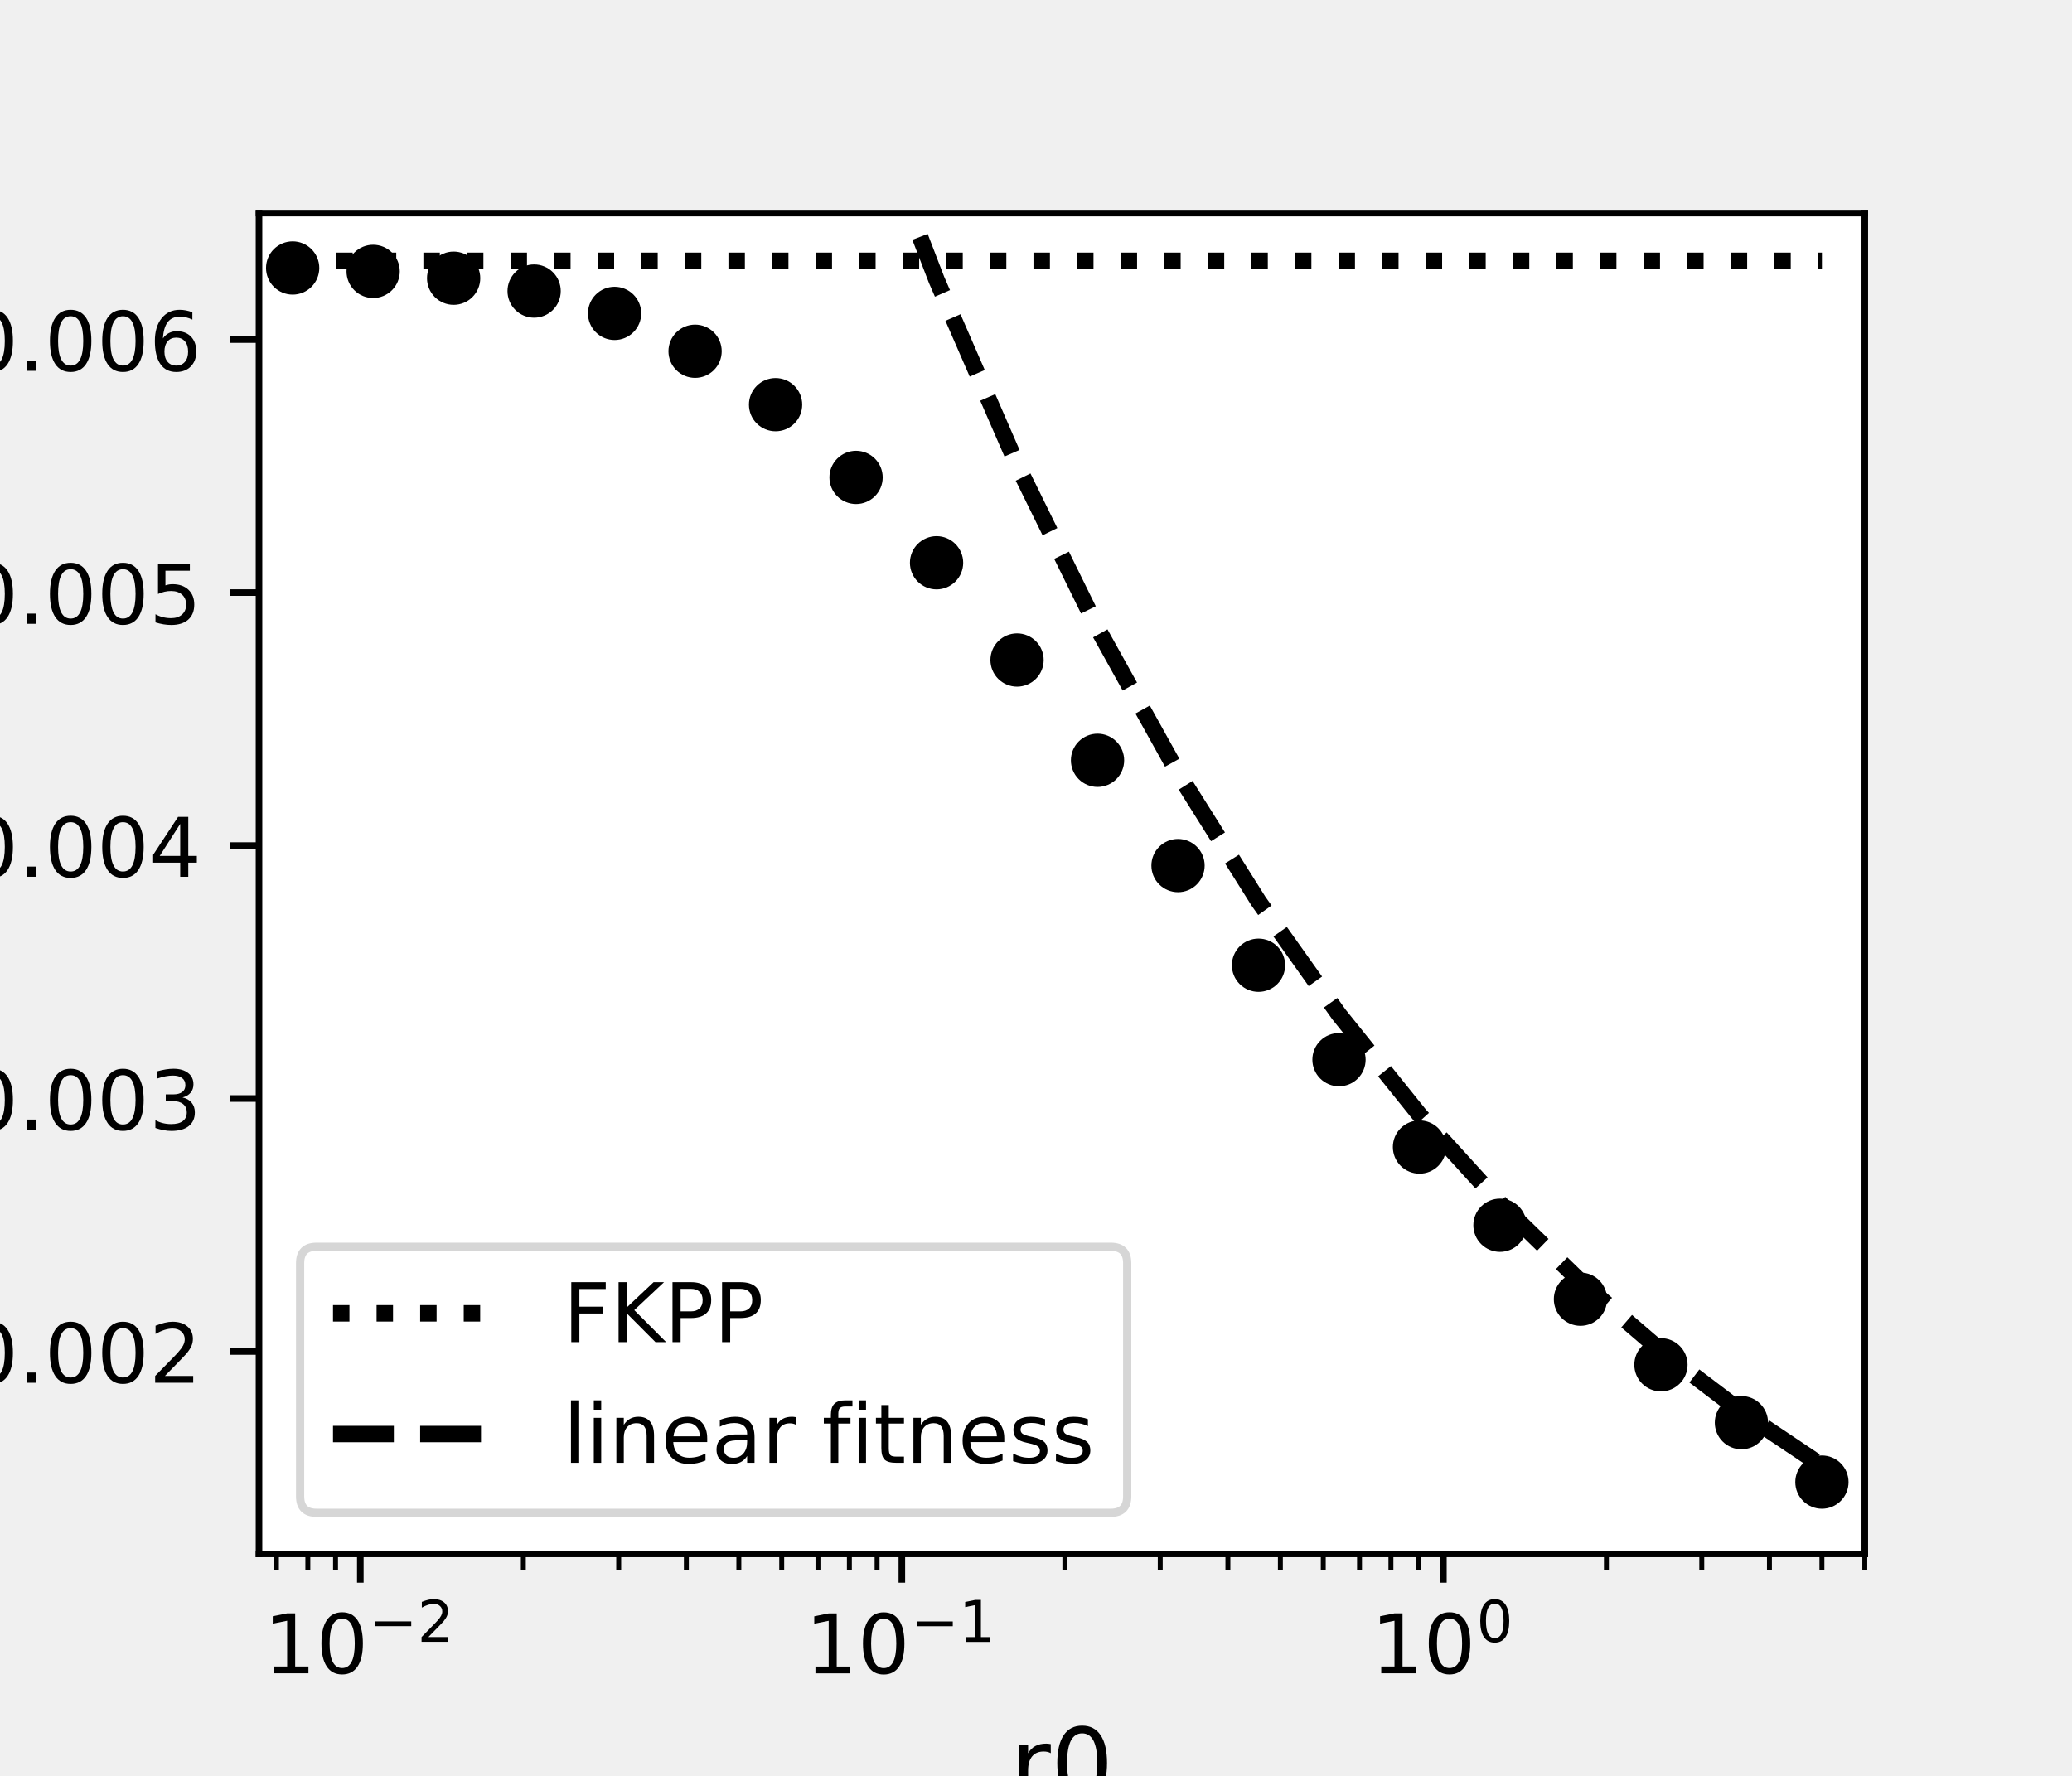
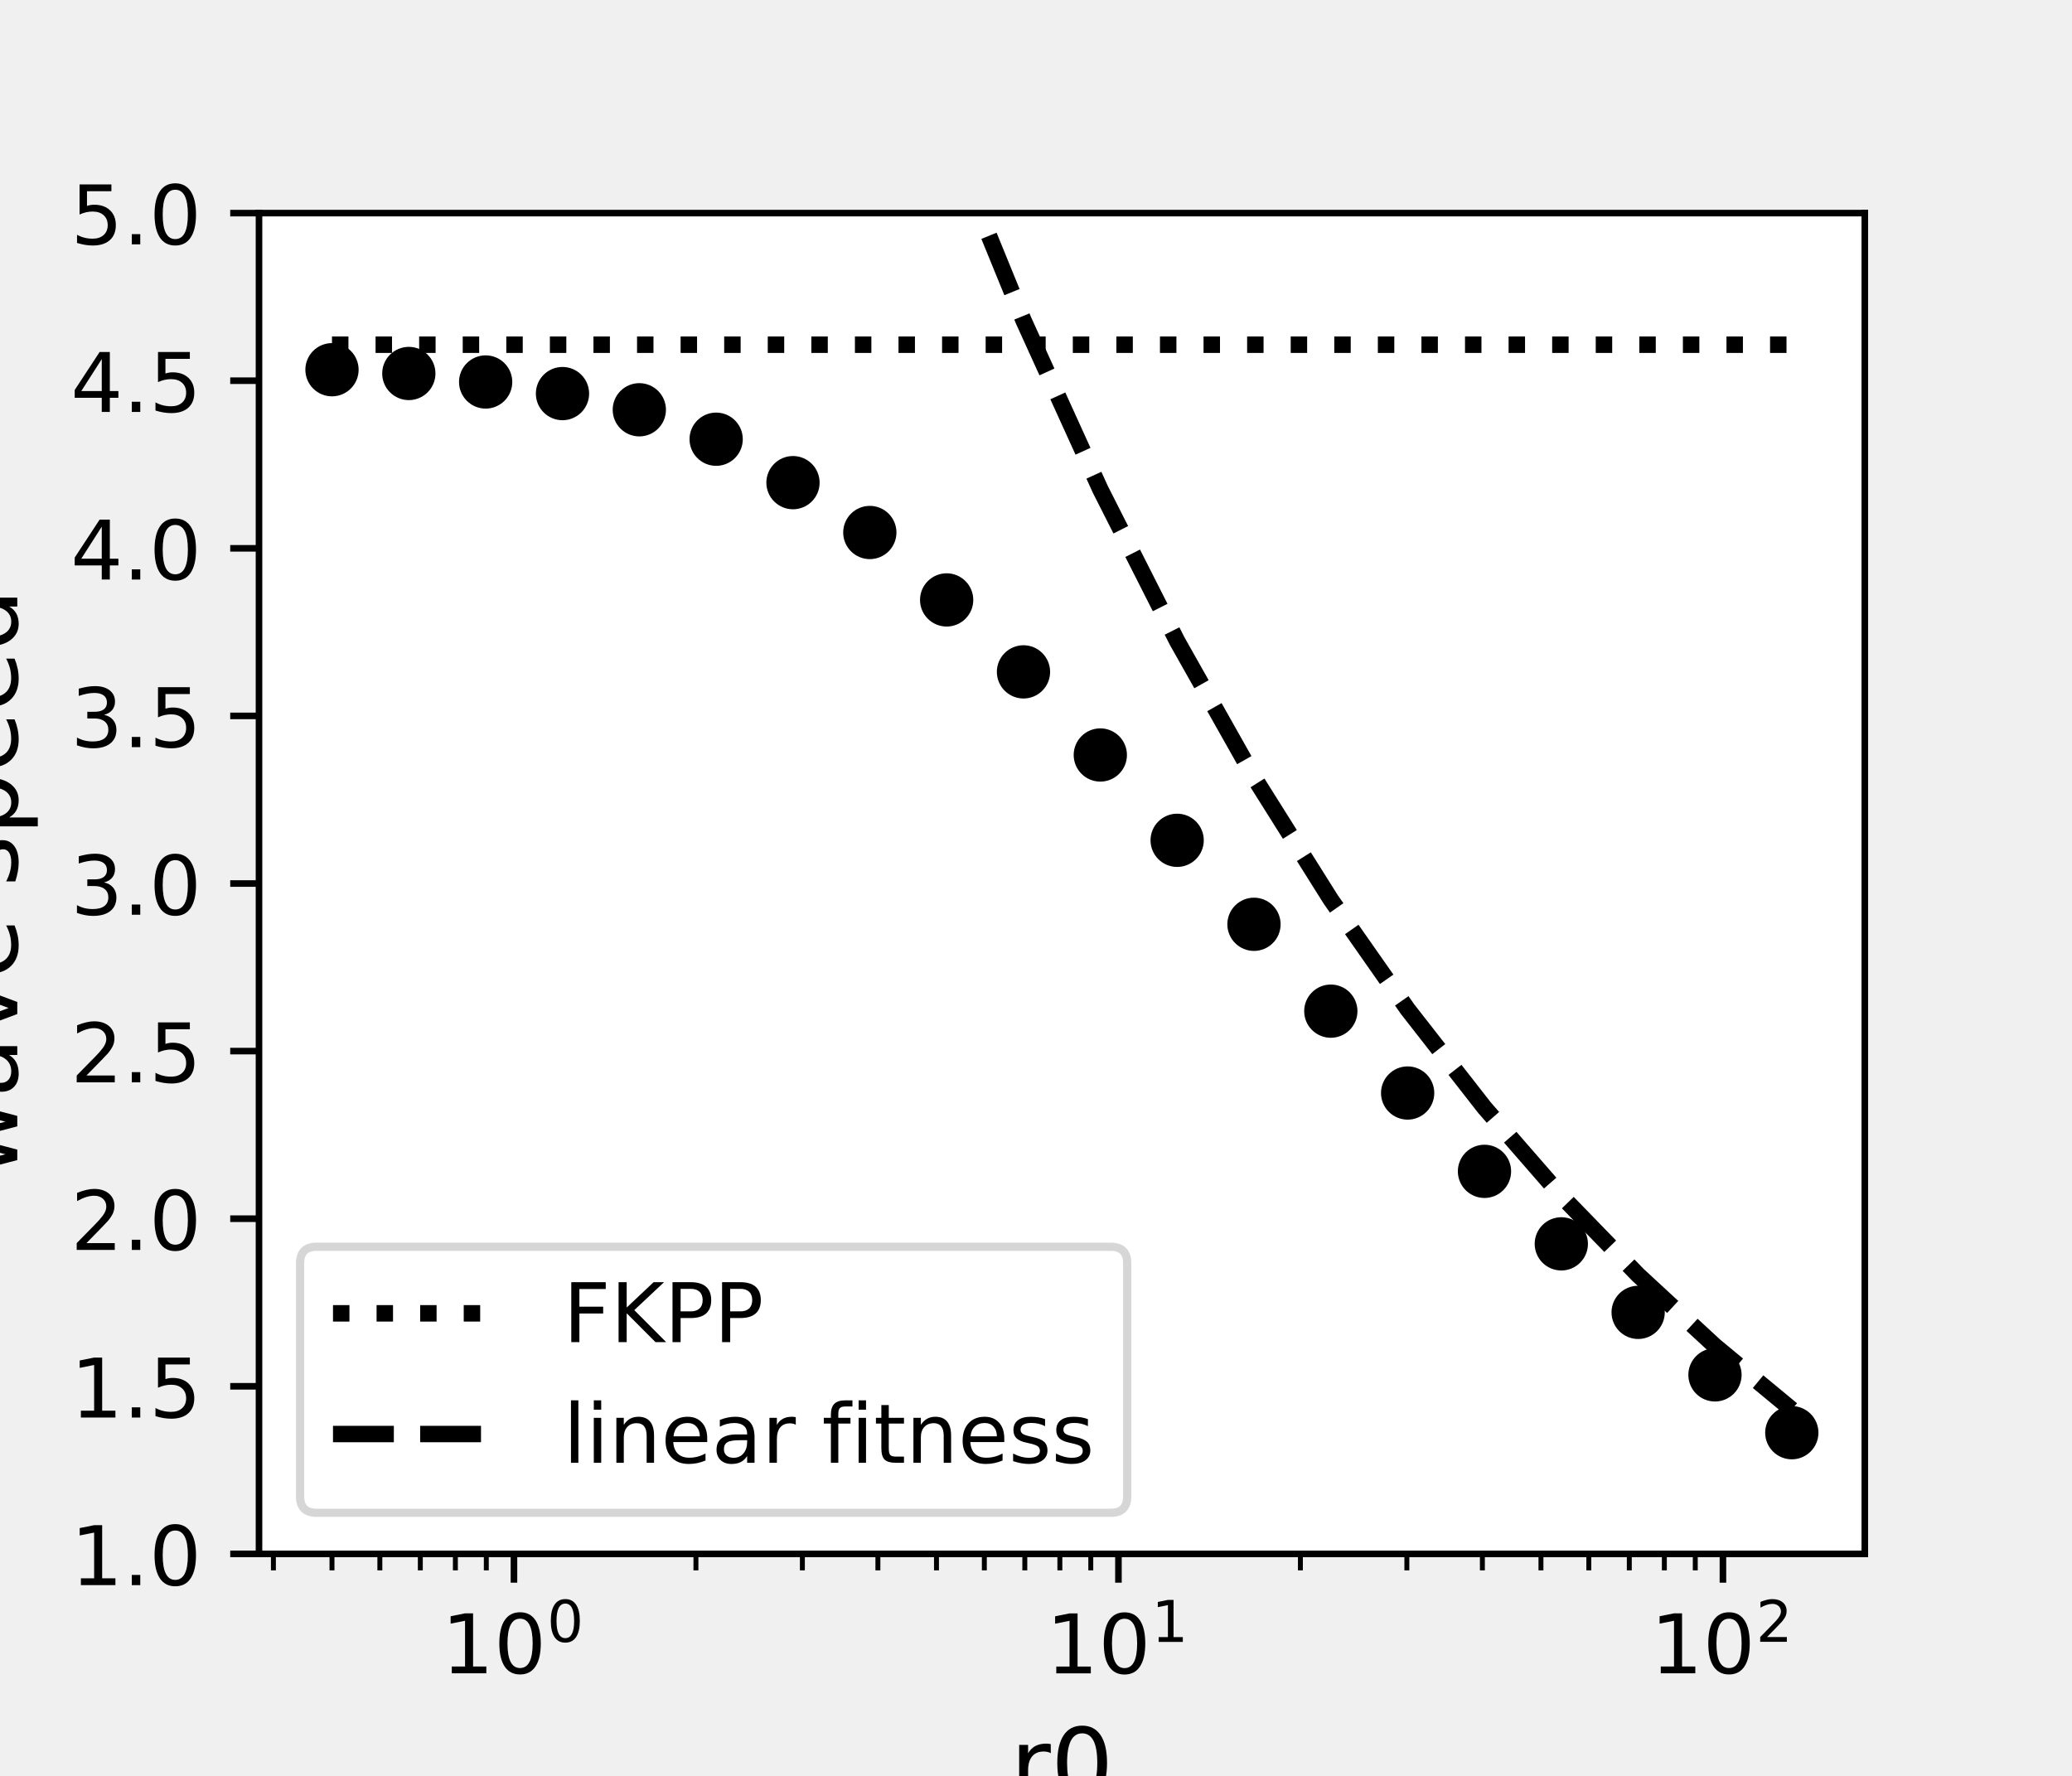
<svg xmlns="http://www.w3.org/2000/svg" xmlns:xlink="http://www.w3.org/1999/xlink" height="216pt" version="1.1" viewBox="0 0 252 216" width="252pt">
  <defs>
    <style type="text/css">*{stroke-linecap:butt;stroke-linejoin:round;}</style>
  </defs>
  <g id="figure_1">
    <g id="patch_1">
      <path d="M 0 216  L 252 216  L 252 0  L 0 0  z " style="fill:none;" />
    </g>
    <g id="axes_1">
      <g id="patch_2">
        <path d="M 31.5 189  L 226.8 189  L 226.8 25.92  L 31.5 25.92  z " style="fill:#ffffff;" />
      </g>
      <g id="PathCollection_1">
        <defs>
-           <path d="M 0 2.739  C 0.726 2.739 1.423 2.45 1.936 1.936  C 2.45 1.423 2.739 0.726 2.739 0  C 2.739 -0.726 2.45 -1.423 1.936 -1.936  C 1.423 -2.45 0.726 -2.739 0 -2.739  C -0.726 -2.739 -1.423 -2.45 -1.936 -1.936  C -2.45 -1.423 -2.739 -0.726 -2.739 0  C -2.739 0.726 -2.45 1.423 -1.936 1.936  C -1.423 2.45 -0.726 2.739 0 2.739  z " id="m066ac7d6ec" style="stroke:#000000;" />
+           <path d="M 0 2.739  C 0.726 2.739 1.423 2.45 1.936 1.936  C 2.45 1.423 2.739 0.726 2.739 0  C 2.739 -0.726 2.45 -1.423 1.936 -1.936  C 1.423 -2.45 0.726 -2.739 0 -2.739  C -0.726 -2.739 -1.423 -2.45 -1.936 -1.936  C -2.45 -1.423 -2.739 -0.726 -2.739 0  C -2.739 0.726 -2.45 1.423 -1.936 1.936  C -1.423 2.45 -0.726 2.739 0 2.739  z " id="m88964e25dc" style="stroke:#000000;" />
        </defs>
-         <g clip-path="url(#pf68448a3b3)">
-           <use style="stroke:#000000;" x="35.593" xlink:href="#m066ac7d6ec" y="32.596" />
-           <use style="stroke:#000000;" x="45.382" xlink:href="#m066ac7d6ec" y="33.01" />
-           <use style="stroke:#000000;" x="55.171" xlink:href="#m066ac7d6ec" y="33.839" />
-           <use style="stroke:#000000;" x="64.96" xlink:href="#m066ac7d6ec" y="35.403" />
-           <use style="stroke:#000000;" x="74.749" xlink:href="#m066ac7d6ec" y="38.118" />
-           <use style="stroke:#000000;" x="84.538" xlink:href="#m066ac7d6ec" y="42.723" />
-           <use style="stroke:#000000;" x="94.327" xlink:href="#m066ac7d6ec" y="49.22" />
-           <use style="stroke:#000000;" x="104.116" xlink:href="#m066ac7d6ec" y="58.068" />
-           <use style="stroke:#000000;" x="113.906" xlink:href="#m066ac7d6ec" y="68.45" />
-           <use style="stroke:#000000;" x="123.695" xlink:href="#m066ac7d6ec" y="80.277" />
-           <use style="stroke:#000000;" x="133.484" xlink:href="#m066ac7d6ec" y="92.476" />
-           <use style="stroke:#000000;" x="143.273" xlink:href="#m066ac7d6ec" y="105.281" />
-           <use style="stroke:#000000;" x="153.062" xlink:href="#m066ac7d6ec" y="117.401" />
-           <use style="stroke:#000000;" x="162.851" xlink:href="#m066ac7d6ec" y="128.888" />
-           <use style="stroke:#000000;" x="172.64" xlink:href="#m066ac7d6ec" y="139.515" />
-           <use style="stroke:#000000;" x="182.429" xlink:href="#m066ac7d6ec" y="149.028" />
-           <use style="stroke:#000000;" x="192.218" xlink:href="#m066ac7d6ec" y="158.021" />
-           <use style="stroke:#000000;" x="202.007" xlink:href="#m066ac7d6ec" y="165.997" />
-           <use style="stroke:#000000;" x="211.796" xlink:href="#m066ac7d6ec" y="173.037" />
-           <use style="stroke:#000000;" x="221.585" xlink:href="#m066ac7d6ec" y="180.268" />
+         <g clip-path="url(#p56be1166a9)">
+           <use style="stroke:#000000;" x="40.377" xlink:href="#m88964e25dc" y="44.969" />
+           <use style="stroke:#000000;" x="49.722" xlink:href="#m88964e25dc" y="45.427" />
+           <use style="stroke:#000000;" x="59.066" xlink:href="#m88964e25dc" y="46.46" />
+           <use style="stroke:#000000;" x="68.411" xlink:href="#m88964e25dc" y="47.872" />
+           <use style="stroke:#000000;" x="77.755" xlink:href="#m88964e25dc" y="49.841" />
+           <use style="stroke:#000000;" x="87.1" xlink:href="#m88964e25dc" y="53.421" />
+           <use style="stroke:#000000;" x="96.444" xlink:href="#m88964e25dc" y="58.705" />
+           <use style="stroke:#000000;" x="105.789" xlink:href="#m88964e25dc" y="64.768" />
+           <use style="stroke:#000000;" x="115.133" xlink:href="#m88964e25dc" y="72.968" />
+           <use style="stroke:#000000;" x="124.478" xlink:href="#m88964e25dc" y="81.72" />
+           <use style="stroke:#000000;" x="133.822" xlink:href="#m88964e25dc" y="91.829" />
+           <use style="stroke:#000000;" x="143.167" xlink:href="#m88964e25dc" y="102.207" />
+           <use style="stroke:#000000;" x="152.511" xlink:href="#m88964e25dc" y="112.422" />
+           <use style="stroke:#000000;" x="161.856" xlink:href="#m88964e25dc" y="122.987" />
+           <use style="stroke:#000000;" x="171.2" xlink:href="#m88964e25dc" y="132.943" />
+           <use style="stroke:#000000;" x="180.545" xlink:href="#m88964e25dc" y="142.471" />
+           <use style="stroke:#000000;" x="189.889" xlink:href="#m88964e25dc" y="151.29" />
+           <use style="stroke:#000000;" x="199.234" xlink:href="#m88964e25dc" y="159.623" />
+           <use style="stroke:#000000;" x="208.578" xlink:href="#m88964e25dc" y="167.226" />
+           <use style="stroke:#000000;" x="217.923" xlink:href="#m88964e25dc" y="174.259" />
        </g>
      </g>
      <g id="matplotlib.axis_1">
        <g id="xtick_1">
          <g id="line2d_1">
            <defs>
-               <path d="M 0 0  L 0 3.5  " id="m2933ad5d1d" style="stroke:#000000;stroke-width:0.8;" />
-             </defs>
-             <g>
-               <use style="stroke:#000000;stroke-width:0.8;" x="43.822" xlink:href="#m2933ad5d1d" y="189" />
+               <path d="M 0 0  L 0 3.5  " id="m714f8bf150" style="stroke:#000000;stroke-width:0.8;" />
+             </defs>
+             <g>
+               <use style="stroke:#000000;stroke-width:0.8;" x="62.509" xlink:href="#m714f8bf150" y="189" />
            </g>
          </g>
          <g id="text_1">
-             <g transform="translate(32.07212 203.5984)scale(0.1 -0.1)">
+             <g transform="translate(53.70858 203.5984)scale(0.1 -0.1)">
              <defs>
                <path d="M 12.406 8.297  L 28.516 8.297  L 28.516 63.922  L 10.984 60.406  L 10.984 69.391  L 28.422 72.906  L 38.281 72.906  L 38.281 8.297  L 54.391 8.297  L 54.391 0  L 12.406 0  z " id="DejaVuSans-49" />
                <path d="M 31.781 66.406  Q 24.172 66.406 20.328 58.906  Q 16.5 51.422 16.5 36.375  Q 16.5 21.391 20.328 13.891  Q 24.172 6.391 31.781 6.391  Q 39.453 6.391 43.281 13.891  Q 47.125 21.391 47.125 36.375  Q 47.125 51.422 43.281 58.906  Q 39.453 66.406 31.781 66.406  z M 31.781 74.219  Q 44.047 74.219 50.516 64.516  Q 56.984 54.828 56.984 36.375  Q 56.984 17.969 50.516 8.266  Q 44.047 -1.422 31.781 -1.422  Q 19.531 -1.422 13.062 8.266  Q 6.594 17.969 6.594 36.375  Q 6.594 54.828 13.062 64.516  Q 19.531 74.219 31.781 74.219  z " id="DejaVuSans-48" />
-                 <path d="M 10.594 35.5  L 73.188 35.5  L 73.188 27.203  L 10.594 27.203  z " id="DejaVuSans-8722" />
+               </defs>
+               <use transform="translate(0 0.765625)" xlink:href="#DejaVuSans-49" />
+               <use transform="translate(63.62305 0.765625)" xlink:href="#DejaVuSans-48" />
+               <use transform="translate(128.2031 39.04688)scale(0.7)" xlink:href="#DejaVuSans-48" />
+             </g>
+           </g>
+         </g>
+         <g id="xtick_2">
+           <g id="line2d_2">
+             <g>
+               <use style="stroke:#000000;stroke-width:0.8;" x="136.027" xlink:href="#m714f8bf150" y="189" />
+             </g>
+           </g>
+           <g id="text_2">
+             <g transform="translate(127.2272 203.5984)scale(0.1 -0.1)">
+               <use transform="translate(0 0.684375)" xlink:href="#DejaVuSans-49" />
+               <use transform="translate(63.62305 0.684375)" xlink:href="#DejaVuSans-48" />
+               <use transform="translate(128.2031 38.96563)scale(0.7)" xlink:href="#DejaVuSans-49" />
+             </g>
+           </g>
+         </g>
+         <g id="xtick_3">
+           <g id="line2d_3">
+             <g>
+               <use style="stroke:#000000;stroke-width:0.8;" x="209.546" xlink:href="#m714f8bf150" y="189" />
+             </g>
+           </g>
+           <g id="text_3">
+             <g transform="translate(200.7458 203.5984)scale(0.1 -0.1)">
+               <defs>
                <path d="M 19.188 8.297  L 53.609 8.297  L 53.609 0  L 7.328 0  L 7.328 8.297  Q 12.938 14.109 22.625 23.891  Q 32.328 33.688 34.812 36.531  Q 39.547 41.844 41.422 45.531  Q 43.312 49.219 43.312 52.781  Q 43.312 58.594 39.234 62.25  Q 35.156 65.922 28.609 65.922  Q 23.969 65.922 18.812 64.312  Q 13.672 62.703 7.812 59.422  L 7.812 69.391  Q 13.766 71.781 18.938 73  Q 24.125 74.219 28.422 74.219  Q 39.75 74.219 46.484 68.547  Q 53.219 62.891 53.219 53.422  Q 53.219 48.922 51.531 44.891  Q 49.859 40.875 45.406 35.406  Q 44.188 33.984 37.641 27.219  Q 31.109 20.453 19.188 8.297  z " id="DejaVuSans-50" />
              </defs>
              <use transform="translate(0 0.765625)" xlink:href="#DejaVuSans-49" />
              <use transform="translate(63.62305 0.765625)" xlink:href="#DejaVuSans-48" />
-               <use transform="translate(128.2031 39.04688)scale(0.7)" xlink:href="#DejaVuSans-8722" />
-               <use transform="translate(186.8555 39.04688)scale(0.7)" xlink:href="#DejaVuSans-50" />
-             </g>
-           </g>
-         </g>
-         <g id="xtick_2">
-           <g id="line2d_2">
-             <g>
-               <use style="stroke:#000000;stroke-width:0.8;" x="109.685" xlink:href="#m2933ad5d1d" y="189" />
-             </g>
-           </g>
-           <g id="text_2">
-             <g transform="translate(97.9353 203.5984)scale(0.1 -0.1)">
-               <use transform="translate(0 0.684375)" xlink:href="#DejaVuSans-49" />
-               <use transform="translate(63.62305 0.684375)" xlink:href="#DejaVuSans-48" />
-               <use transform="translate(128.2031 38.96563)scale(0.7)" xlink:href="#DejaVuSans-8722" />
-               <use transform="translate(186.8555 38.96563)scale(0.7)" xlink:href="#DejaVuSans-49" />
-             </g>
-           </g>
-         </g>
-         <g id="xtick_3">
-           <g id="line2d_3">
-             <g>
-               <use style="stroke:#000000;stroke-width:0.8;" x="175.548" xlink:href="#m2933ad5d1d" y="189" />
-             </g>
-           </g>
-           <g id="text_3">
-             <g transform="translate(166.7485 203.5984)scale(0.1 -0.1)">
-               <use transform="translate(0 0.765625)" xlink:href="#DejaVuSans-49" />
-               <use transform="translate(63.62305 0.765625)" xlink:href="#DejaVuSans-48" />
-               <use transform="translate(128.2031 39.04688)scale(0.7)" xlink:href="#DejaVuSans-48" />
+               <use transform="translate(128.2031 39.04688)scale(0.7)" xlink:href="#DejaVuSans-50" />
            </g>
          </g>
        </g>
        <g id="xtick_4">
          <g id="line2d_4">
            <defs>
-               <path d="M 0 0  L 0 2  " id="m1bad11c8d9" style="stroke:#000000;stroke-width:0.6;" />
-             </defs>
-             <g>
-               <use style="stroke:#000000;stroke-width:0.6;" x="33.62" xlink:href="#m1bad11c8d9" y="189" />
+               <path d="M 0 0  L 0 2  " id="m889ccbedcf" style="stroke:#000000;stroke-width:0.6;" />
+             </defs>
+             <g>
+               <use style="stroke:#000000;stroke-width:0.6;" x="33.253" xlink:href="#m889ccbedcf" y="189" />
            </g>
          </g>
        </g>
        <g id="xtick_5">
          <g id="line2d_5">
            <g>
-               <use style="stroke:#000000;stroke-width:0.6;" x="37.439" xlink:href="#m1bad11c8d9" y="189" />
+               <use style="stroke:#000000;stroke-width:0.6;" x="40.377" xlink:href="#m889ccbedcf" y="189" />
            </g>
          </g>
        </g>
        <g id="xtick_6">
          <g id="line2d_6">
            <g>
-               <use style="stroke:#000000;stroke-width:0.6;" x="40.808" xlink:href="#m1bad11c8d9" y="189" />
+               <use style="stroke:#000000;stroke-width:0.6;" x="46.199" xlink:href="#m889ccbedcf" y="189" />
            </g>
          </g>
        </g>
        <g id="xtick_7">
          <g id="line2d_7">
            <g>
-               <use style="stroke:#000000;stroke-width:0.6;" x="63.649" xlink:href="#m1bad11c8d9" y="189" />
+               <use style="stroke:#000000;stroke-width:0.6;" x="51.12" xlink:href="#m889ccbedcf" y="189" />
            </g>
          </g>
        </g>
        <g id="xtick_8">
          <g id="line2d_8">
            <g>
-               <use style="stroke:#000000;stroke-width:0.6;" x="75.247" xlink:href="#m1bad11c8d9" y="189" />
+               <use style="stroke:#000000;stroke-width:0.6;" x="55.384" xlink:href="#m889ccbedcf" y="189" />
            </g>
          </g>
        </g>
        <g id="xtick_9">
          <g id="line2d_9">
            <g>
-               <use style="stroke:#000000;stroke-width:0.6;" x="83.476" xlink:href="#m1bad11c8d9" y="189" />
+               <use style="stroke:#000000;stroke-width:0.6;" x="59.145" xlink:href="#m889ccbedcf" y="189" />
            </g>
          </g>
        </g>
        <g id="xtick_10">
          <g id="line2d_10">
            <g>
-               <use style="stroke:#000000;stroke-width:0.6;" x="89.859" xlink:href="#m1bad11c8d9" y="189" />
+               <use style="stroke:#000000;stroke-width:0.6;" x="84.64" xlink:href="#m889ccbedcf" y="189" />
            </g>
          </g>
        </g>
        <g id="xtick_11">
          <g id="line2d_11">
            <g>
-               <use style="stroke:#000000;stroke-width:0.6;" x="95.074" xlink:href="#m1bad11c8d9" y="189" />
+               <use style="stroke:#000000;stroke-width:0.6;" x="97.586" xlink:href="#m889ccbedcf" y="189" />
            </g>
          </g>
        </g>
        <g id="xtick_12">
          <g id="line2d_12">
            <g>
-               <use style="stroke:#000000;stroke-width:0.6;" x="99.483" xlink:href="#m1bad11c8d9" y="189" />
+               <use style="stroke:#000000;stroke-width:0.6;" x="106.771" xlink:href="#m889ccbedcf" y="189" />
            </g>
          </g>
        </g>
        <g id="xtick_13">
          <g id="line2d_13">
            <g>
-               <use style="stroke:#000000;stroke-width:0.6;" x="103.303" xlink:href="#m1bad11c8d9" y="189" />
+               <use style="stroke:#000000;stroke-width:0.6;" x="113.896" xlink:href="#m889ccbedcf" y="189" />
            </g>
          </g>
        </g>
        <g id="xtick_14">
          <g id="line2d_14">
            <g>
-               <use style="stroke:#000000;stroke-width:0.6;" x="106.672" xlink:href="#m1bad11c8d9" y="189" />
+               <use style="stroke:#000000;stroke-width:0.6;" x="119.717" xlink:href="#m889ccbedcf" y="189" />
            </g>
          </g>
        </g>
        <g id="xtick_15">
          <g id="line2d_15">
            <g>
-               <use style="stroke:#000000;stroke-width:0.6;" x="129.512" xlink:href="#m1bad11c8d9" y="189" />
+               <use style="stroke:#000000;stroke-width:0.6;" x="124.639" xlink:href="#m889ccbedcf" y="189" />
            </g>
          </g>
        </g>
        <g id="xtick_16">
          <g id="line2d_16">
            <g>
-               <use style="stroke:#000000;stroke-width:0.6;" x="141.11" xlink:href="#m1bad11c8d9" y="189" />
+               <use style="stroke:#000000;stroke-width:0.6;" x="128.902" xlink:href="#m889ccbedcf" y="189" />
            </g>
          </g>
        </g>
        <g id="xtick_17">
          <g id="line2d_17">
            <g>
-               <use style="stroke:#000000;stroke-width:0.6;" x="149.339" xlink:href="#m1bad11c8d9" y="189" />
+               <use style="stroke:#000000;stroke-width:0.6;" x="132.663" xlink:href="#m889ccbedcf" y="189" />
            </g>
          </g>
        </g>
        <g id="xtick_18">
          <g id="line2d_18">
            <g>
-               <use style="stroke:#000000;stroke-width:0.6;" x="155.722" xlink:href="#m1bad11c8d9" y="189" />
+               <use style="stroke:#000000;stroke-width:0.6;" x="158.158" xlink:href="#m889ccbedcf" y="189" />
            </g>
          </g>
        </g>
        <g id="xtick_19">
          <g id="line2d_19">
            <g>
-               <use style="stroke:#000000;stroke-width:0.6;" x="160.937" xlink:href="#m1bad11c8d9" y="189" />
+               <use style="stroke:#000000;stroke-width:0.6;" x="171.104" xlink:href="#m889ccbedcf" y="189" />
            </g>
          </g>
        </g>
        <g id="xtick_20">
          <g id="line2d_20">
            <g>
-               <use style="stroke:#000000;stroke-width:0.6;" x="165.346" xlink:href="#m1bad11c8d9" y="189" />
+               <use style="stroke:#000000;stroke-width:0.6;" x="180.29" xlink:href="#m889ccbedcf" y="189" />
            </g>
          </g>
        </g>
        <g id="xtick_21">
          <g id="line2d_21">
            <g>
-               <use style="stroke:#000000;stroke-width:0.6;" x="169.166" xlink:href="#m1bad11c8d9" y="189" />
+               <use style="stroke:#000000;stroke-width:0.6;" x="187.414" xlink:href="#m889ccbedcf" y="189" />
            </g>
          </g>
        </g>
        <g id="xtick_22">
          <g id="line2d_22">
            <g>
-               <use style="stroke:#000000;stroke-width:0.6;" x="172.535" xlink:href="#m1bad11c8d9" y="189" />
+               <use style="stroke:#000000;stroke-width:0.6;" x="193.236" xlink:href="#m889ccbedcf" y="189" />
            </g>
          </g>
        </g>
        <g id="xtick_23">
          <g id="line2d_23">
            <g>
-               <use style="stroke:#000000;stroke-width:0.6;" x="195.375" xlink:href="#m1bad11c8d9" y="189" />
+               <use style="stroke:#000000;stroke-width:0.6;" x="198.158" xlink:href="#m889ccbedcf" y="189" />
            </g>
          </g>
        </g>
        <g id="xtick_24">
          <g id="line2d_24">
            <g>
-               <use style="stroke:#000000;stroke-width:0.6;" x="206.973" xlink:href="#m1bad11c8d9" y="189" />
+               <use style="stroke:#000000;stroke-width:0.6;" x="202.421" xlink:href="#m889ccbedcf" y="189" />
            </g>
          </g>
        </g>
        <g id="xtick_25">
          <g id="line2d_25">
            <g>
-               <use style="stroke:#000000;stroke-width:0.6;" x="215.202" xlink:href="#m1bad11c8d9" y="189" />
-             </g>
-           </g>
-         </g>
-         <g id="xtick_26">
-           <g id="line2d_26">
-             <g>
-               <use style="stroke:#000000;stroke-width:0.6;" x="221.585" xlink:href="#m1bad11c8d9" y="189" />
-             </g>
-           </g>
-         </g>
-         <g id="xtick_27">
-           <g id="line2d_27">
-             <g>
-               <use style="stroke:#000000;stroke-width:0.6;" x="226.8" xlink:href="#m1bad11c8d9" y="189" />
+               <use style="stroke:#000000;stroke-width:0.6;" x="206.182" xlink:href="#m889ccbedcf" y="189" />
            </g>
          </g>
        </g>
        <g id="text_4">
          <g transform="translate(122.8659 218.7962)scale(0.12 -0.12)">
            <defs>
              <path d="M 41.109 46.297  Q 39.594 47.172 37.812 47.578  Q 36.031 48 33.891 48  Q 26.266 48 22.188 43.047  Q 18.109 38.094 18.109 28.812  L 18.109 0  L 9.078 0  L 9.078 54.688  L 18.109 54.688  L 18.109 46.188  Q 20.953 51.172 25.484 53.578  Q 30.031 56 36.531 56  Q 37.453 56 38.578 55.875  Q 39.703 55.766 41.062 55.516  z " id="DejaVuSans-114" />
            </defs>
            <use xlink:href="#DejaVuSans-114" />
            <use x="41.113" xlink:href="#DejaVuSans-48" />
          </g>
        </g>
      </g>
      <g id="matplotlib.axis_2">
        <g id="ytick_1">
-           <g id="line2d_28">
-             <defs>
-               <path d="M 0 0  L -3.5 0  " id="m2f9c1ea34b" style="stroke:#000000;stroke-width:0.8;" />
-             </defs>
-             <g>
-               <use style="stroke:#000000;stroke-width:0.8;" x="31.5" xlink:href="#m2f9c1ea34b" y="164.384" />
+           <g id="line2d_26">
+             <defs>
+               <path d="M 0 0  L -3.5 0  " id="m27ce29dbc4" style="stroke:#000000;stroke-width:0.8;" />
+             </defs>
+             <g>
+               <use style="stroke:#000000;stroke-width:0.8;" x="31.5" xlink:href="#m27ce29dbc4" y="189" />
            </g>
          </g>
          <g id="text_5">
-             <g transform="translate(-4.128125 168.1834)scale(0.1 -0.1)">
+             <g transform="translate(8.596875 192.7992)scale(0.1 -0.1)">
              <defs>
                <path d="M 10.688 12.406  L 21 12.406  L 21 0  L 10.688 0  z " id="DejaVuSans-46" />
              </defs>
-               <use xlink:href="#DejaVuSans-48" />
+               <use xlink:href="#DejaVuSans-49" />
              <use x="63.623" xlink:href="#DejaVuSans-46" />
              <use x="95.41" xlink:href="#DejaVuSans-48" />
-               <use x="159.033" xlink:href="#DejaVuSans-48" />
-               <use x="222.656" xlink:href="#DejaVuSans-50" />
            </g>
          </g>
        </g>
        <g id="ytick_2">
+           <g id="line2d_27">
+             <g>
+               <use style="stroke:#000000;stroke-width:0.8;" x="31.5" xlink:href="#m27ce29dbc4" y="168.615" />
+             </g>
+           </g>
+           <g id="text_6">
+             <g transform="translate(8.596875 172.4142)scale(0.1 -0.1)">
+               <defs>
+                 <path d="M 10.797 72.906  L 49.516 72.906  L 49.516 64.594  L 19.828 64.594  L 19.828 46.734  Q 21.969 47.469 24.109 47.828  Q 26.266 48.188 28.422 48.188  Q 40.625 48.188 47.75 41.5  Q 54.891 34.812 54.891 23.391  Q 54.891 11.625 47.562 5.094  Q 40.234 -1.422 26.906 -1.422  Q 22.312 -1.422 17.547 -0.641  Q 12.797 0.141 7.719 1.703  L 7.719 11.625  Q 12.109 9.234 16.797 8.062  Q 21.484 6.891 26.703 6.891  Q 35.156 6.891 40.078 11.328  Q 45.016 15.766 45.016 23.391  Q 45.016 31 40.078 35.438  Q 35.156 39.891 26.703 39.891  Q 22.75 39.891 18.812 39.016  Q 14.891 38.141 10.797 36.281  z " id="DejaVuSans-53" />
+               </defs>
+               <use xlink:href="#DejaVuSans-49" />
+               <use x="63.623" xlink:href="#DejaVuSans-46" />
+               <use x="95.41" xlink:href="#DejaVuSans-53" />
+             </g>
+           </g>
+         </g>
+         <g id="ytick_3">
+           <g id="line2d_28">
+             <g>
+               <use style="stroke:#000000;stroke-width:0.8;" x="31.5" xlink:href="#m27ce29dbc4" y="148.23" />
+             </g>
+           </g>
+           <g id="text_7">
+             <g transform="translate(8.596875 152.0292)scale(0.1 -0.1)">
+               <use xlink:href="#DejaVuSans-50" />
+               <use x="63.623" xlink:href="#DejaVuSans-46" />
+               <use x="95.41" xlink:href="#DejaVuSans-48" />
+             </g>
+           </g>
+         </g>
+         <g id="ytick_4">
          <g id="line2d_29">
            <g>
-               <use style="stroke:#000000;stroke-width:0.8;" x="31.5" xlink:href="#m2f9c1ea34b" y="133.614" />
-             </g>
-           </g>
-           <g id="text_6">
-             <g transform="translate(-4.128125 137.4136)scale(0.1 -0.1)">
+               <use style="stroke:#000000;stroke-width:0.8;" x="31.5" xlink:href="#m27ce29dbc4" y="127.845" />
+             </g>
+           </g>
+           <g id="text_8">
+             <g transform="translate(8.596875 131.6442)scale(0.1 -0.1)">
+               <use xlink:href="#DejaVuSans-50" />
+               <use x="63.623" xlink:href="#DejaVuSans-46" />
+               <use x="95.41" xlink:href="#DejaVuSans-53" />
+             </g>
+           </g>
+         </g>
+         <g id="ytick_5">
+           <g id="line2d_30">
+             <g>
+               <use style="stroke:#000000;stroke-width:0.8;" x="31.5" xlink:href="#m27ce29dbc4" y="107.46" />
+             </g>
+           </g>
+           <g id="text_9">
+             <g transform="translate(8.596875 111.2592)scale(0.1 -0.1)">
              <defs>
                <path d="M 40.578 39.312  Q 47.656 37.797 51.625 33  Q 55.609 28.219 55.609 21.188  Q 55.609 10.406 48.188 4.484  Q 40.766 -1.422 27.094 -1.422  Q 22.516 -1.422 17.656 -0.516  Q 12.797 0.391 7.625 2.203  L 7.625 11.719  Q 11.719 9.328 16.594 8.109  Q 21.484 6.891 26.812 6.891  Q 36.078 6.891 40.938 10.547  Q 45.797 14.203 45.797 21.188  Q 45.797 27.641 41.281 31.266  Q 36.766 34.906 28.719 34.906  L 20.219 34.906  L 20.219 43.016  L 29.109 43.016  Q 36.375 43.016 40.234 45.922  Q 44.094 48.828 44.094 54.297  Q 44.094 59.906 40.109 62.906  Q 36.141 65.922 28.719 65.922  Q 24.656 65.922 20.016 65.031  Q 15.375 64.156 9.812 62.312  L 9.812 71.094  Q 15.438 72.656 20.344 73.438  Q 25.25 74.219 29.594 74.219  Q 40.828 74.219 47.359 69.109  Q 53.906 64.016 53.906 55.328  Q 53.906 49.266 50.438 45.094  Q 46.969 40.922 40.578 39.312  z " id="DejaVuSans-51" />
              </defs>
-               <use xlink:href="#DejaVuSans-48" />
+               <use xlink:href="#DejaVuSans-51" />
              <use x="63.623" xlink:href="#DejaVuSans-46" />
              <use x="95.41" xlink:href="#DejaVuSans-48" />
-               <use x="159.033" xlink:href="#DejaVuSans-48" />
-               <use x="222.656" xlink:href="#DejaVuSans-51" />
-             </g>
-           </g>
-         </g>
-         <g id="ytick_3">
-           <g id="line2d_30">
-             <g>
-               <use style="stroke:#000000;stroke-width:0.8;" x="31.5" xlink:href="#m2f9c1ea34b" y="102.845" />
-             </g>
-           </g>
-           <g id="text_7">
-             <g transform="translate(-4.128125 106.6437)scale(0.1 -0.1)">
+             </g>
+           </g>
+         </g>
+         <g id="ytick_6">
+           <g id="line2d_31">
+             <g>
+               <use style="stroke:#000000;stroke-width:0.8;" x="31.5" xlink:href="#m27ce29dbc4" y="87.075" />
+             </g>
+           </g>
+           <g id="text_10">
+             <g transform="translate(8.596875 90.87422)scale(0.1 -0.1)">
+               <use xlink:href="#DejaVuSans-51" />
+               <use x="63.623" xlink:href="#DejaVuSans-46" />
+               <use x="95.41" xlink:href="#DejaVuSans-53" />
+             </g>
+           </g>
+         </g>
+         <g id="ytick_7">
+           <g id="line2d_32">
+             <g>
+               <use style="stroke:#000000;stroke-width:0.8;" x="31.5" xlink:href="#m27ce29dbc4" y="66.69" />
+             </g>
+           </g>
+           <g id="text_11">
+             <g transform="translate(8.596875 70.48922)scale(0.1 -0.1)">
              <defs>
                <path d="M 37.797 64.312  L 12.891 25.391  L 37.797 25.391  z M 35.203 72.906  L 47.609 72.906  L 47.609 25.391  L 58.016 25.391  L 58.016 17.188  L 47.609 17.188  L 47.609 0  L 37.797 0  L 37.797 17.188  L 4.891 17.188  L 4.891 26.703  z " id="DejaVuSans-52" />
              </defs>
-               <use xlink:href="#DejaVuSans-48" />
+               <use xlink:href="#DejaVuSans-52" />
              <use x="63.623" xlink:href="#DejaVuSans-46" />
              <use x="95.41" xlink:href="#DejaVuSans-48" />
-               <use x="159.033" xlink:href="#DejaVuSans-48" />
-               <use x="222.656" xlink:href="#DejaVuSans-52" />
-             </g>
-           </g>
-         </g>
-         <g id="ytick_4">
-           <g id="line2d_31">
-             <g>
-               <use style="stroke:#000000;stroke-width:0.8;" x="31.5" xlink:href="#m2f9c1ea34b" y="72.075" />
-             </g>
-           </g>
-           <g id="text_8">
-             <g transform="translate(-4.128125 75.87394)scale(0.1 -0.1)">
-               <defs>
-                 <path d="M 10.797 72.906  L 49.516 72.906  L 49.516 64.594  L 19.828 64.594  L 19.828 46.734  Q 21.969 47.469 24.109 47.828  Q 26.266 48.188 28.422 48.188  Q 40.625 48.188 47.75 41.5  Q 54.891 34.812 54.891 23.391  Q 54.891 11.625 47.562 5.094  Q 40.234 -1.422 26.906 -1.422  Q 22.312 -1.422 17.547 -0.641  Q 12.797 0.141 7.719 1.703  L 7.719 11.625  Q 12.109 9.234 16.797 8.062  Q 21.484 6.891 26.703 6.891  Q 35.156 6.891 40.078 11.328  Q 45.016 15.766 45.016 23.391  Q 45.016 31 40.078 35.438  Q 35.156 39.891 26.703 39.891  Q 22.75 39.891 18.812 39.016  Q 14.891 38.141 10.797 36.281  z " id="DejaVuSans-53" />
-               </defs>
-               <use xlink:href="#DejaVuSans-48" />
+             </g>
+           </g>
+         </g>
+         <g id="ytick_8">
+           <g id="line2d_33">
+             <g>
+               <use style="stroke:#000000;stroke-width:0.8;" x="31.5" xlink:href="#m27ce29dbc4" y="46.305" />
+             </g>
+           </g>
+           <g id="text_12">
+             <g transform="translate(8.596875 50.10422)scale(0.1 -0.1)">
+               <use xlink:href="#DejaVuSans-52" />
+               <use x="63.623" xlink:href="#DejaVuSans-46" />
+               <use x="95.41" xlink:href="#DejaVuSans-53" />
+             </g>
+           </g>
+         </g>
+         <g id="ytick_9">
+           <g id="line2d_34">
+             <g>
+               <use style="stroke:#000000;stroke-width:0.8;" x="31.5" xlink:href="#m27ce29dbc4" y="25.92" />
+             </g>
+           </g>
+           <g id="text_13">
+             <g transform="translate(8.596875 29.71922)scale(0.1 -0.1)">
+               <use xlink:href="#DejaVuSans-53" />
              <use x="63.623" xlink:href="#DejaVuSans-46" />
              <use x="95.41" xlink:href="#DejaVuSans-48" />
-               <use x="159.033" xlink:href="#DejaVuSans-48" />
-               <use x="222.656" xlink:href="#DejaVuSans-53" />
-             </g>
-           </g>
-         </g>
-         <g id="ytick_5">
-           <g id="line2d_32">
-             <g>
-               <use style="stroke:#000000;stroke-width:0.8;" x="31.5" xlink:href="#m2f9c1ea34b" y="41.305" />
-             </g>
-           </g>
-           <g id="text_9">
-             <g transform="translate(-4.128125 45.10412)scale(0.1 -0.1)">
-               <defs>
-                 <path d="M 33.016 40.375  Q 26.375 40.375 22.484 35.828  Q 18.609 31.297 18.609 23.391  Q 18.609 15.531 22.484 10.953  Q 26.375 6.391 33.016 6.391  Q 39.656 6.391 43.531 10.953  Q 47.406 15.531 47.406 23.391  Q 47.406 31.297 43.531 35.828  Q 39.656 40.375 33.016 40.375  z M 52.594 71.297  L 52.594 62.312  Q 48.875 64.062 45.094 64.984  Q 41.312 65.922 37.594 65.922  Q 27.828 65.922 22.672 59.328  Q 17.531 52.734 16.797 39.406  Q 19.672 43.656 24.016 45.922  Q 28.375 48.188 33.594 48.188  Q 44.578 48.188 50.953 41.516  Q 57.328 34.859 57.328 23.391  Q 57.328 12.156 50.688 5.359  Q 44.047 -1.422 33.016 -1.422  Q 20.359 -1.422 13.672 8.266  Q 6.984 17.969 6.984 36.375  Q 6.984 53.656 15.188 63.938  Q 23.391 74.219 37.203 74.219  Q 40.922 74.219 44.703 73.484  Q 48.484 72.75 52.594 71.297  z " id="DejaVuSans-54" />
-               </defs>
-               <use xlink:href="#DejaVuSans-48" />
-               <use x="63.623" xlink:href="#DejaVuSans-46" />
-               <use x="95.41" xlink:href="#DejaVuSans-48" />
-               <use x="159.033" xlink:href="#DejaVuSans-48" />
-               <use x="222.656" xlink:href="#DejaVuSans-54" />
-             </g>
-           </g>
-         </g>
-         <g id="text_10">
-           <g transform="translate(-10.62375 143.3212)rotate(-90)scale(0.12 -0.12)">
+             </g>
+           </g>
+         </g>
+         <g id="text_14">
+           <g transform="translate(2.10125 143.3212)rotate(-90)scale(0.12 -0.12)">
            <defs>
              <path d="M 4.203 54.688  L 13.188 54.688  L 24.422 12.016  L 35.594 54.688  L 46.188 54.688  L 57.422 12.016  L 68.609 54.688  L 77.594 54.688  L 63.281 0  L 52.688 0  L 40.922 44.828  L 29.109 0  L 18.5 0  z " id="DejaVuSans-119" />
              <path d="M 34.281 27.484  Q 23.391 27.484 19.188 25  Q 14.984 22.516 14.984 16.5  Q 14.984 11.719 18.141 8.906  Q 21.297 6.109 26.703 6.109  Q 34.188 6.109 38.703 11.406  Q 43.219 16.703 43.219 25.484  L 43.219 27.484  z M 52.203 31.203  L 52.203 0  L 43.219 0  L 43.219 8.297  Q 40.141 3.328 35.547 0.953  Q 30.953 -1.422 24.312 -1.422  Q 15.922 -1.422 10.953 3.297  Q 6 8.016 6 15.922  Q 6 25.141 12.172 29.828  Q 18.359 34.516 30.609 34.516  L 43.219 34.516  L 43.219 35.406  Q 43.219 41.609 39.141 45  Q 35.062 48.391 27.688 48.391  Q 23 48.391 18.547 47.266  Q 14.109 46.141 10.016 43.891  L 10.016 52.203  Q 14.938 54.109 19.578 55.047  Q 24.219 56 28.609 56  Q 40.484 56 46.344 49.844  Q 52.203 43.703 52.203 31.203  z " id="DejaVuSans-97" />
              <path d="M 2.984 54.688  L 12.5 54.688  L 29.594 8.797  L 46.688 54.688  L 56.203 54.688  L 35.688 0  L 23.484 0  z " id="DejaVuSans-118" />
              <path d="M 56.203 29.594  L 56.203 25.203  L 14.891 25.203  Q 15.484 15.922 20.484 11.062  Q 25.484 6.203 34.422 6.203  Q 39.594 6.203 44.453 7.469  Q 49.312 8.734 54.109 11.281  L 54.109 2.781  Q 49.266 0.734 44.188 -0.344  Q 39.109 -1.422 33.891 -1.422  Q 20.797 -1.422 13.156 6.188  Q 5.516 13.812 5.516 26.812  Q 5.516 40.234 12.766 48.109  Q 20.016 56 32.328 56  Q 43.359 56 49.781 48.891  Q 56.203 41.797 56.203 29.594  z M 47.219 32.234  Q 47.125 39.594 43.094 43.984  Q 39.062 48.391 32.422 48.391  Q 24.906 48.391 20.391 44.141  Q 15.875 39.891 15.188 32.172  z " id="DejaVuSans-101" />
              <path id="DejaVuSans-32" />
              <path d="M 44.281 53.078  L 44.281 44.578  Q 40.484 46.531 36.375 47.5  Q 32.281 48.484 27.875 48.484  Q 21.188 48.484 17.844 46.438  Q 14.5 44.391 14.5 40.281  Q 14.5 37.156 16.891 35.375  Q 19.281 33.594 26.516 31.984  L 29.594 31.297  Q 39.156 29.25 43.188 25.516  Q 47.219 21.781 47.219 15.094  Q 47.219 7.469 41.188 3.016  Q 35.156 -1.422 24.609 -1.422  Q 20.219 -1.422 15.453 -0.562  Q 10.688 0.297 5.422 2  L 5.422 11.281  Q 10.406 8.688 15.234 7.391  Q 20.062 6.109 24.812 6.109  Q 31.156 6.109 34.562 8.281  Q 37.984 10.453 37.984 14.406  Q 37.984 18.062 35.516 20.016  Q 33.062 21.969 24.703 23.781  L 21.578 24.516  Q 13.234 26.266 9.516 29.906  Q 5.812 33.547 5.812 39.891  Q 5.812 47.609 11.281 51.797  Q 16.75 56 26.812 56  Q 31.781 56 36.172 55.266  Q 40.578 54.547 44.281 53.078  z " id="DejaVuSans-115" />
              <path d="M 18.109 8.203  L 18.109 -20.797  L 9.078 -20.797  L 9.078 54.688  L 18.109 54.688  L 18.109 46.391  Q 20.953 51.266 25.266 53.625  Q 29.594 56 35.594 56  Q 45.562 56 51.781 48.094  Q 58.016 40.188 58.016 27.297  Q 58.016 14.406 51.781 6.484  Q 45.562 -1.422 35.594 -1.422  Q 29.594 -1.422 25.266 0.953  Q 20.953 3.328 18.109 8.203  z M 48.688 27.297  Q 48.688 37.203 44.609 42.844  Q 40.531 48.484 33.406 48.484  Q 26.266 48.484 22.188 42.844  Q 18.109 37.203 18.109 27.297  Q 18.109 17.391 22.188 11.75  Q 26.266 6.109 33.406 6.109  Q 40.531 6.109 44.609 11.75  Q 48.688 17.391 48.688 27.297  z " id="DejaVuSans-112" />
              <path d="M 45.406 46.391  L 45.406 75.984  L 54.391 75.984  L 54.391 0  L 45.406 0  L 45.406 8.203  Q 42.578 3.328 38.25 0.953  Q 33.938 -1.422 27.875 -1.422  Q 17.969 -1.422 11.734 6.484  Q 5.516 14.406 5.516 27.297  Q 5.516 40.188 11.734 48.094  Q 17.969 56 27.875 56  Q 33.938 56 38.25 53.625  Q 42.578 51.266 45.406 46.391  z M 14.797 27.297  Q 14.797 17.391 18.875 11.75  Q 22.953 6.109 30.078 6.109  Q 37.203 6.109 41.297 11.75  Q 45.406 17.391 45.406 27.297  Q 45.406 37.203 41.297 42.844  Q 37.203 48.484 30.078 48.484  Q 22.953 48.484 18.875 42.844  Q 14.797 37.203 14.797 27.297  z " id="DejaVuSans-100" />
            </defs>
            <use xlink:href="#DejaVuSans-119" />
            <use x="81.787" xlink:href="#DejaVuSans-97" />
            <use x="143.066" xlink:href="#DejaVuSans-118" />
            <use x="202.246" xlink:href="#DejaVuSans-101" />
            <use x="263.77" xlink:href="#DejaVuSans-32" />
            <use x="295.557" xlink:href="#DejaVuSans-115" />
            <use x="347.656" xlink:href="#DejaVuSans-112" />
            <use x="411.133" xlink:href="#DejaVuSans-101" />
            <use x="472.656" xlink:href="#DejaVuSans-101" />
            <use x="534.18" xlink:href="#DejaVuSans-100" />
          </g>
        </g>
      </g>
-       <g id="line2d_33">
-         <path clip-path="url(#pf68448a3b3)" d="M 35.593 31.721  L 45.382 31.721  L 55.171 31.721  L 64.96 31.721  L 74.749 31.721  L 84.538 31.721  L 94.327 31.721  L 104.116 31.721  L 113.906 31.721  L 123.695 31.721  L 133.484 31.721  L 143.273 31.721  L 153.062 31.721  L 162.851 31.721  L 172.64 31.721  L 182.429 31.721  L 192.218 31.721  L 202.007 31.721  L 211.796 31.721  L 221.585 31.721  " style="fill:none;stroke:#000000;stroke-dasharray:2,3.3;stroke-dashoffset:0;stroke-width:2;" />
-       </g>
-       <g id="line2d_34">
-         <path clip-path="url(#pf68448a3b3)" d="M 100.836 -1  L 104.116 8.622  L 113.906 34.037  L 123.695 56.53  L 133.484 76.434  L 143.273 94.044  L 153.062 109.621  L 162.851 123.398  L 172.64 135.579  L 182.429 146.348  L 192.218 155.866  L 202.007 164.276  L 211.796 171.706  L 221.585 178.269  " style="fill:none;stroke:#000000;stroke-dasharray:7.4,3.2;stroke-dashoffset:0;stroke-width:2;" />
+       <g id="line2d_35">
+         <path clip-path="url(#p56be1166a9)" d="M 40.377 41.927  L 49.722 41.927  L 59.066 41.927  L 68.411 41.927  L 77.755 41.927  L 87.1 41.927  L 96.444 41.927  L 105.789 41.927  L 115.133 41.927  L 124.478 41.927  L 133.822 41.927  L 143.167 41.927  L 152.511 41.927  L 161.856 41.927  L 171.2 41.927  L 180.545 41.927  L 189.889 41.927  L 199.234 41.927  L 208.578 41.927  L 217.923 41.927  " style="fill:none;stroke:#000000;stroke-dasharray:2,3.3;stroke-dashoffset:0;stroke-width:2;" />
+       </g>
+       <g id="line2d_36">
+         <path clip-path="url(#p56be1166a9)" d="M 108.875 -1  L 115.133 16.069  L 124.478 38.961  L 133.822 59.518  L 143.167 77.976  L 152.511 94.544  L 161.856 109.413  L 171.2 122.755  L 180.545 134.723  L 189.889 145.457  L 199.234 155.082  L 208.578 163.712  L 217.923 171.448  " style="fill:none;stroke:#000000;stroke-dasharray:7.4,3.2;stroke-dashoffset:0;stroke-width:2;" />
      </g>
      <g id="patch_3">
        <path d="M 31.5 189  L 31.5 25.92  " style="fill:none;stroke:#000000;stroke-linecap:square;stroke-linejoin:miter;stroke-width:0.8;" />
      </g>
      <g id="patch_4">
        <path d="M 226.8 189  L 226.8 25.92  " style="fill:none;stroke:#000000;stroke-linecap:square;stroke-linejoin:miter;stroke-width:0.8;" />
      </g>
      <g id="patch_5">
        <path d="M 31.5 189  L 226.8 189  " style="fill:none;stroke:#000000;stroke-linecap:square;stroke-linejoin:miter;stroke-width:0.8;" />
      </g>
      <g id="patch_6">
        <path d="M 31.5 25.92  L 226.8 25.92  " style="fill:none;stroke:#000000;stroke-linecap:square;stroke-linejoin:miter;stroke-width:0.8;" />
      </g>
      <g id="legend_1">
        <g id="patch_7">
          <path d="M 38.5 184  L 135.092 184  Q 137.092 184 137.092 182  L 137.092 153.644  Q 137.092 151.644 135.092 151.644  L 38.5 151.644  Q 36.5 151.644 36.5 153.644  L 36.5 182  Q 36.5 184 38.5 184  z " style="fill:#ffffff;opacity:0.8;stroke:#cccccc;stroke-linejoin:miter;" />
        </g>
-         <g id="line2d_35">
+         <g id="line2d_37">
          <path d="M 40.5 159.742  L 60.5 159.742  " style="fill:none;stroke:#000000;stroke-dasharray:2,3.3;stroke-dashoffset:0;stroke-width:2;" />
        </g>
-         <g id="line2d_36" />
-         <g id="text_11">
+         <g id="line2d_38" />
+         <g id="text_15">
          <g transform="translate(68.5 163.2422)scale(0.1 -0.1)">
            <defs>
              <path d="M 9.812 72.906  L 51.703 72.906  L 51.703 64.594  L 19.672 64.594  L 19.672 43.109  L 48.578 43.109  L 48.578 34.812  L 19.672 34.812  L 19.672 0  L 9.812 0  z " id="DejaVuSans-70" />
              <path d="M 9.812 72.906  L 19.672 72.906  L 19.672 42.094  L 52.391 72.906  L 65.094 72.906  L 28.906 38.922  L 67.672 0  L 54.688 0  L 19.672 35.109  L 19.672 0  L 9.812 0  z " id="DejaVuSans-75" />
              <path d="M 19.672 64.797  L 19.672 37.406  L 32.078 37.406  Q 38.969 37.406 42.719 40.969  Q 46.484 44.531 46.484 51.125  Q 46.484 57.672 42.719 61.234  Q 38.969 64.797 32.078 64.797  z M 9.812 72.906  L 32.078 72.906  Q 44.344 72.906 50.609 67.359  Q 56.891 61.812 56.891 51.125  Q 56.891 40.328 50.609 34.812  Q 44.344 29.297 32.078 29.297  L 19.672 29.297  L 19.672 0  L 9.812 0  z " id="DejaVuSans-80" />
            </defs>
            <use xlink:href="#DejaVuSans-70" />
            <use x="57.52" xlink:href="#DejaVuSans-75" />
            <use x="123.096" xlink:href="#DejaVuSans-80" />
            <use x="183.398" xlink:href="#DejaVuSans-80" />
          </g>
        </g>
-         <g id="line2d_37">
+         <g id="line2d_39">
          <path d="M 40.5 174.42  L 60.5 174.42  " style="fill:none;stroke:#000000;stroke-dasharray:7.4,3.2;stroke-dashoffset:0;stroke-width:2;" />
        </g>
-         <g id="line2d_38" />
-         <g id="text_12">
+         <g id="line2d_40" />
+         <g id="text_16">
          <g transform="translate(68.5 177.9203)scale(0.1 -0.1)">
            <defs>
              <path d="M 9.422 75.984  L 18.406 75.984  L 18.406 0  L 9.422 0  z " id="DejaVuSans-108" />
              <path d="M 9.422 54.688  L 18.406 54.688  L 18.406 0  L 9.422 0  z M 9.422 75.984  L 18.406 75.984  L 18.406 64.594  L 9.422 64.594  z " id="DejaVuSans-105" />
              <path d="M 54.891 33.016  L 54.891 0  L 45.906 0  L 45.906 32.719  Q 45.906 40.484 42.875 44.328  Q 39.844 48.188 33.797 48.188  Q 26.516 48.188 22.312 43.547  Q 18.109 38.922 18.109 30.906  L 18.109 0  L 9.078 0  L 9.078 54.688  L 18.109 54.688  L 18.109 46.188  Q 21.344 51.125 25.703 53.562  Q 30.078 56 35.797 56  Q 45.219 56 50.047 50.172  Q 54.891 44.344 54.891 33.016  z " id="DejaVuSans-110" />
              <path d="M 37.109 75.984  L 37.109 68.5  L 28.516 68.5  Q 23.688 68.5 21.797 66.547  Q 19.922 64.594 19.922 59.516  L 19.922 54.688  L 34.719 54.688  L 34.719 47.703  L 19.922 47.703  L 19.922 0  L 10.891 0  L 10.891 47.703  L 2.297 47.703  L 2.297 54.688  L 10.891 54.688  L 10.891 58.5  Q 10.891 67.625 15.141 71.797  Q 19.391 75.984 28.609 75.984  z " id="DejaVuSans-102" />
              <path d="M 18.312 70.219  L 18.312 54.688  L 36.812 54.688  L 36.812 47.703  L 18.312 47.703  L 18.312 18.016  Q 18.312 11.328 20.141 9.422  Q 21.969 7.516 27.594 7.516  L 36.812 7.516  L 36.812 0  L 27.594 0  Q 17.188 0 13.234 3.875  Q 9.281 7.766 9.281 18.016  L 9.281 47.703  L 2.688 47.703  L 2.688 54.688  L 9.281 54.688  L 9.281 70.219  z " id="DejaVuSans-116" />
            </defs>
            <use xlink:href="#DejaVuSans-108" />
            <use x="27.783" xlink:href="#DejaVuSans-105" />
            <use x="55.566" xlink:href="#DejaVuSans-110" />
            <use x="118.945" xlink:href="#DejaVuSans-101" />
            <use x="180.469" xlink:href="#DejaVuSans-97" />
            <use x="241.748" xlink:href="#DejaVuSans-114" />
            <use x="282.861" xlink:href="#DejaVuSans-32" />
            <use x="314.648" xlink:href="#DejaVuSans-102" />
            <use x="349.854" xlink:href="#DejaVuSans-105" />
            <use x="377.637" xlink:href="#DejaVuSans-116" />
            <use x="416.846" xlink:href="#DejaVuSans-110" />
            <use x="480.225" xlink:href="#DejaVuSans-101" />
            <use x="541.748" xlink:href="#DejaVuSans-115" />
            <use x="593.848" xlink:href="#DejaVuSans-115" />
          </g>
        </g>
      </g>
    </g>
  </g>
  <defs>
-     <clipPath id="pf68448a3b3">
+     <clipPath id="p56be1166a9">
      <rect height="163.08" width="195.3" x="31.5" y="25.92" />
    </clipPath>
  </defs>
</svg>
